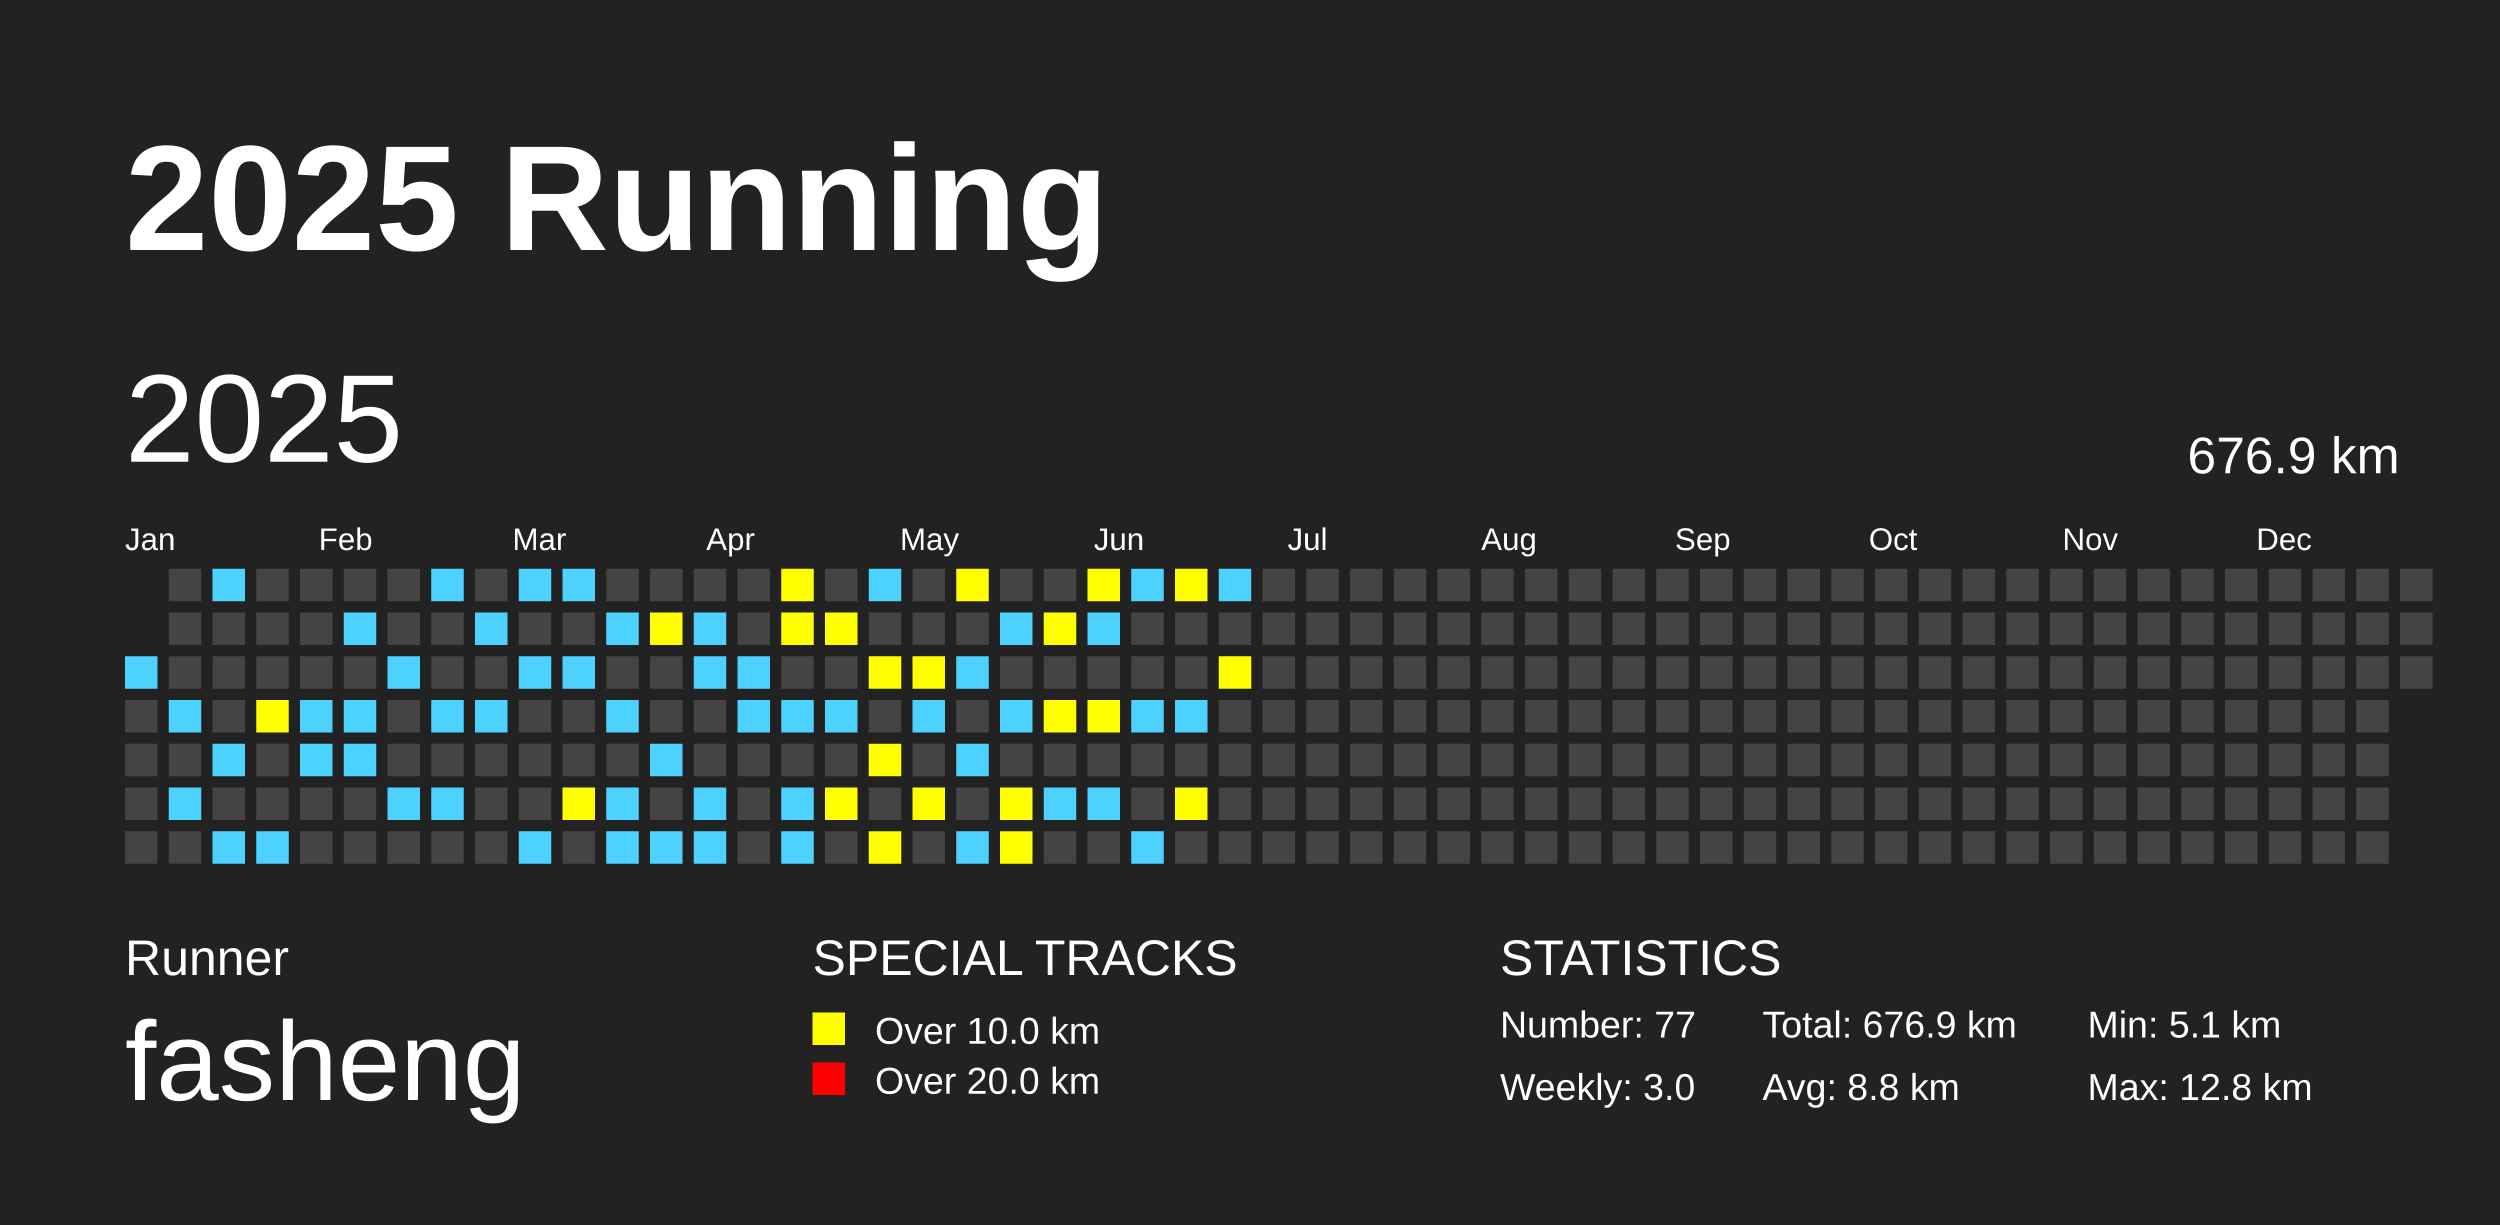
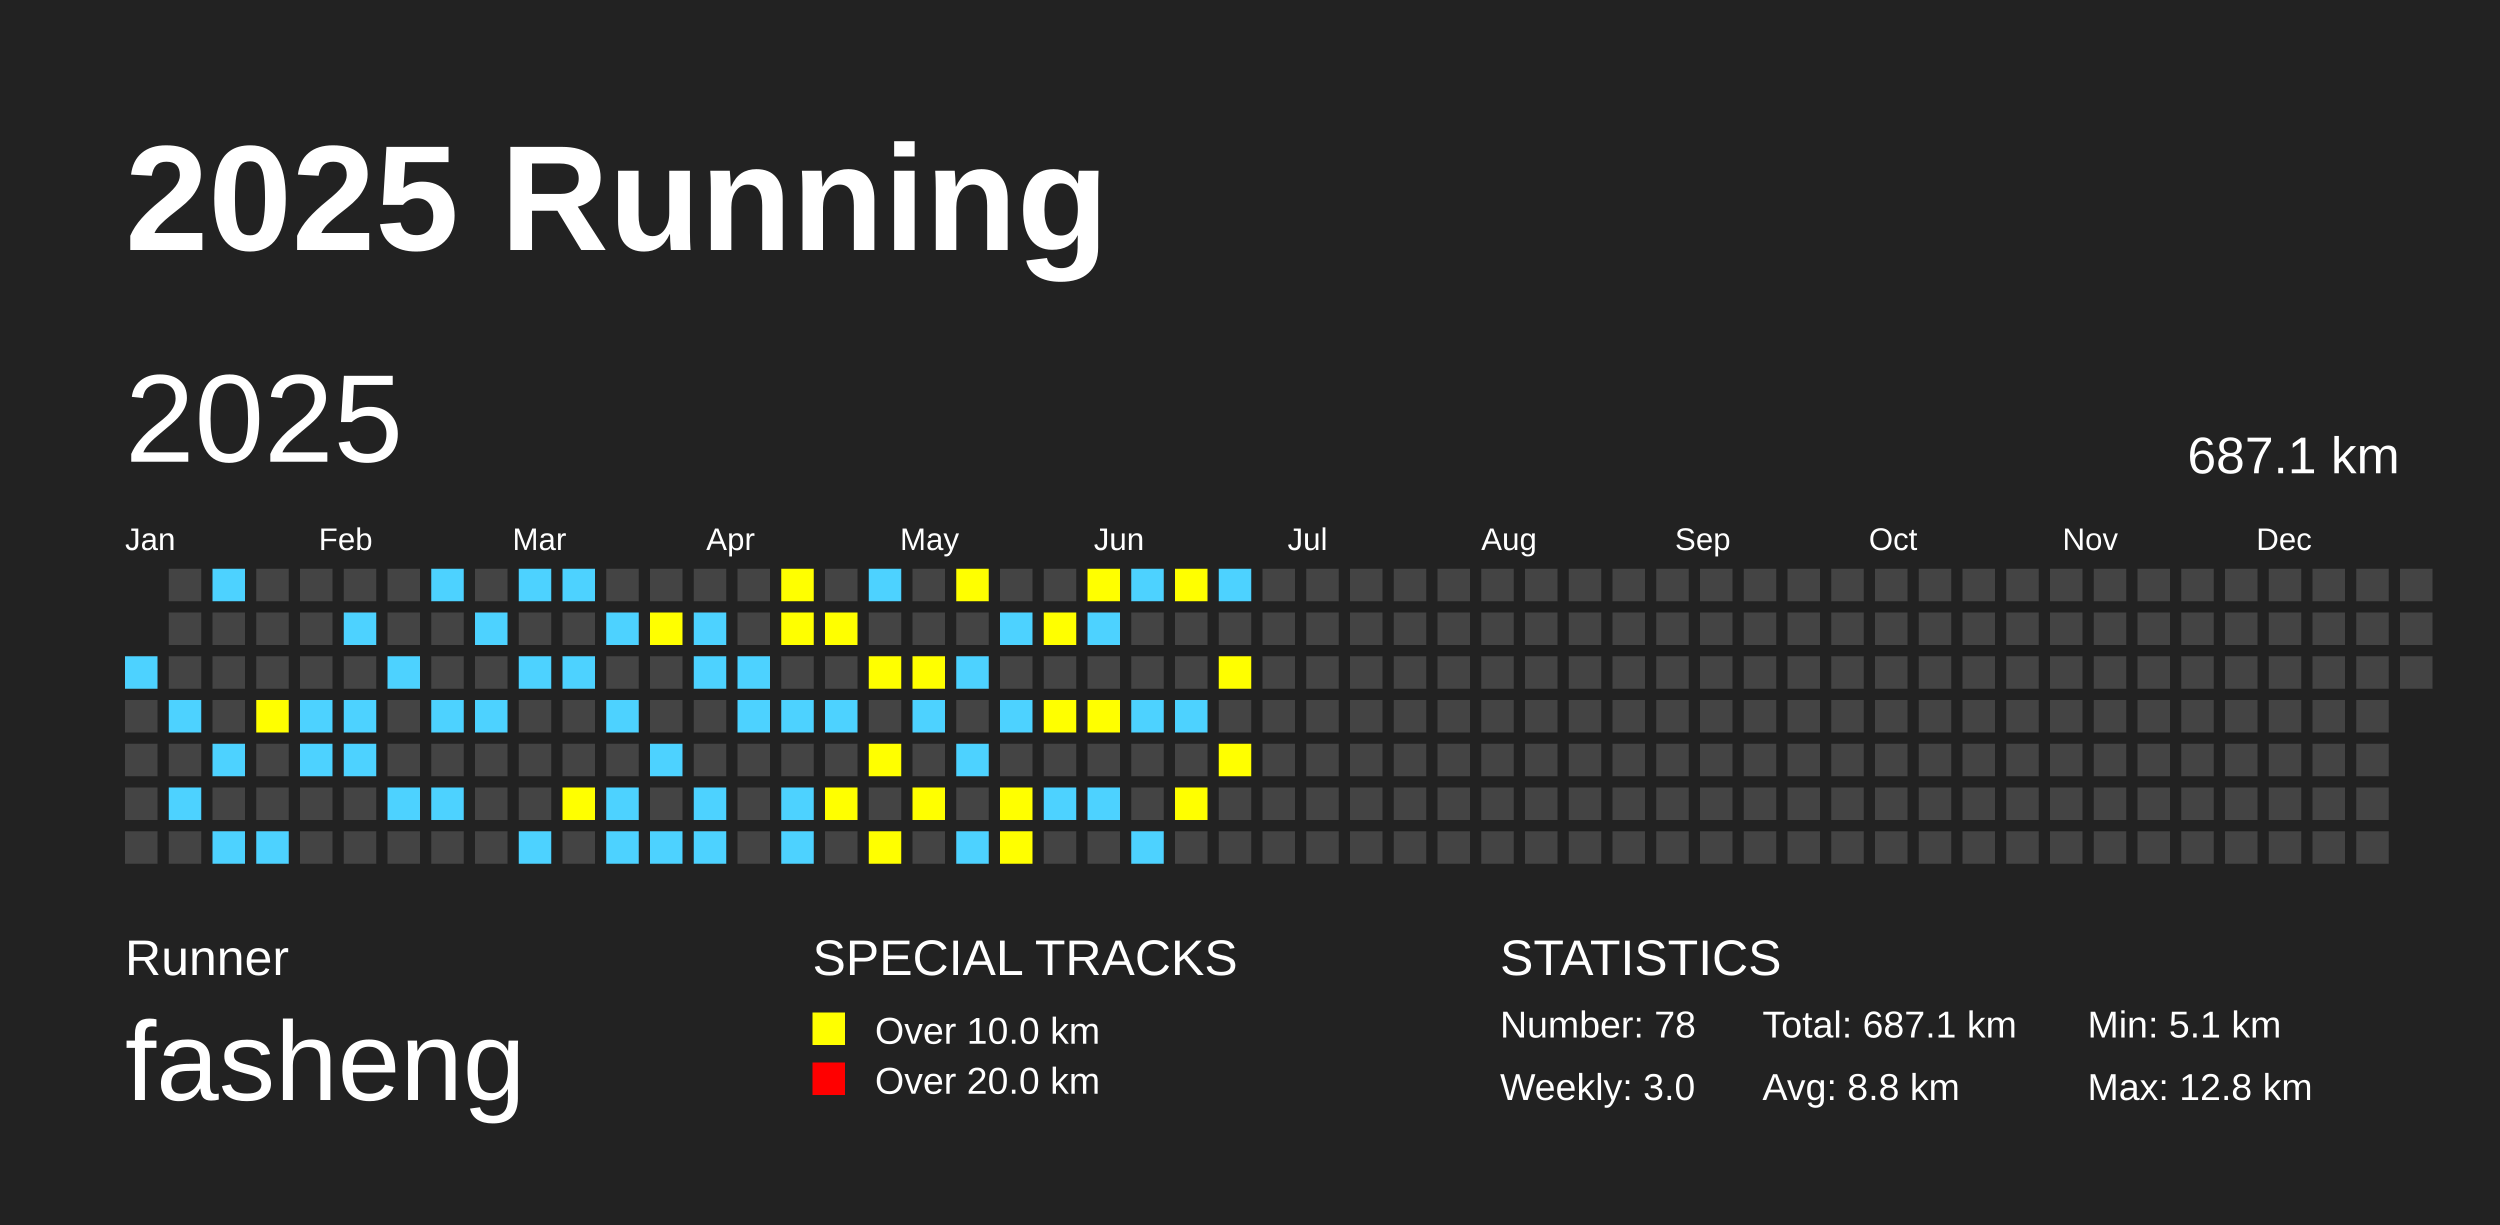
<svg xmlns="http://www.w3.org/2000/svg" baseProfile="full" height="98mm" version="1.1" viewBox="0,0,200,98" width="200mm">
  <defs />
  <rect fill="#222222" height="98" width="200" x="0" y="0" />
  <text fill="#FFFFFF" style="font-size:12px; font-family:Arial; font-weight:bold;" x="10" y="20">2025 Running</text>
  <text fill="#FFFFFF" style="font-size:4px; font-family:Arial" x="10" y="78">Runner</text>
  <text fill="#FFFFFF" style="font-size:9px; font-family:Arial" x="10" y="88">fasheng</text>
  <text fill="#FFFFFF" style="font-size:4px; font-family:Arial" x="65" y="78">SPECIAL TRACKS</text>
  <rect fill="yellow" height="2.6" width="2.6" x="65" y="81" />
  <text fill="#FFFFFF" style="font-size:3px; font-family:Arial" x="70" y="83.5">Over 10.0 km</text>
  <rect fill="red" height="2.6" width="2.6" x="65" y="85" />
  <text fill="#FFFFFF" style="font-size:3px; font-family:Arial" x="70" y="87.5">Over 20.0 km</text>
  <text fill="#FFFFFF" style="font-size:4px; font-family:Arial" x="120" y="78">STATISTICS</text>
-   <text fill="#FFFFFF" style="font-size:3px; font-family:Arial" x="120" y="83">Number: 77</text>
+   <text fill="#FFFFFF" style="font-size:3px; font-family:Arial" x="120" y="83">Number: 78</text>
  <text fill="#FFFFFF" style="font-size:3px; font-family:Arial" x="120" y="88">Weekly: 3.0</text>
-   <text fill="#FFFFFF" style="font-size:3px; font-family:Arial" x="141" y="83">Total: 676.9 km</text>
+   <text fill="#FFFFFF" style="font-size:3px; font-family:Arial" x="141" y="83">Total: 687.1 km</text>
  <text fill="#FFFFFF" style="font-size:3px; font-family:Arial" x="141" y="88">Avg: 8.8 km</text>
  <text fill="#FFFFFF" style="font-size:3px; font-family:Arial" x="167" y="83">Min: 5.1 km</text>
  <text fill="#FFFFFF" style="font-size:3px; font-family:Arial" x="167" y="88">Max: 12.8 km</text>
  <text dominant-baseline="hanging" fill="#FFFFFF" style="font-size:10.0px; font-family:Arial;" x="10" y="30">2025</text>
-   <text dominant-baseline="hanging" fill="#FFFFFF" style="font-size:4.125px; font-family:Arial;" x="175" y="35">676.9 km</text>
+   <text dominant-baseline="hanging" fill="#FFFFFF" style="font-size:4.125px; font-family:Arial;" x="175" y="35">687.1 km</text>
  <text fill="#FFFFFF" style="font-size:2.5px; font-family:Arial" x="10.0" y="44">Jan</text>
  <text fill="#FFFFFF" style="font-size:2.5px; font-family:Arial" x="25.5" y="44">Feb</text>
  <text fill="#FFFFFF" style="font-size:2.5px; font-family:Arial" x="41.0" y="44">Mar</text>
  <text fill="#FFFFFF" style="font-size:2.5px; font-family:Arial" x="56.5" y="44">Apr</text>
  <text fill="#FFFFFF" style="font-size:2.5px; font-family:Arial" x="72.0" y="44">May</text>
  <text fill="#FFFFFF" style="font-size:2.5px; font-family:Arial" x="87.5" y="44">Jun</text>
  <text fill="#FFFFFF" style="font-size:2.5px; font-family:Arial" x="103.0" y="44">Jul</text>
  <text fill="#FFFFFF" style="font-size:2.5px; font-family:Arial" x="118.5" y="44">Aug</text>
  <text fill="#FFFFFF" style="font-size:2.5px; font-family:Arial" x="134.0" y="44">Sep</text>
  <text fill="#FFFFFF" style="font-size:2.5px; font-family:Arial" x="149.5" y="44">Oct</text>
  <text fill="#FFFFFF" style="font-size:2.5px; font-family:Arial" x="165.0" y="44">Nov</text>
  <text fill="#FFFFFF" style="font-size:2.5px; font-family:Arial" x="180.5" y="44">Dec</text>
  <rect fill="#4DD2FF" height="2.6" width="2.6" x="10.0" y="52.5" />
  <rect fill="#444444" height="2.6" width="2.6" x="10.0" y="56.0" />
  <rect fill="#444444" height="2.6" width="2.6" x="10.0" y="59.5" />
  <rect fill="#444444" height="2.6" width="2.6" x="10.0" y="63.0" />
  <rect fill="#444444" height="2.6" width="2.6" x="10.0" y="66.5" />
  <rect fill="#444444" height="2.6" width="2.6" x="13.5" y="45.5" />
  <rect fill="#444444" height="2.6" width="2.6" x="13.5" y="49.0" />
  <rect fill="#444444" height="2.6" width="2.6" x="13.5" y="52.5" />
  <rect fill="#4DD2FF" height="2.6" width="2.6" x="13.5" y="56.0" />
  <rect fill="#444444" height="2.6" width="2.6" x="13.5" y="59.5" />
  <rect fill="#4DD2FF" height="2.6" width="2.6" x="13.5" y="63.0" />
  <rect fill="#444444" height="2.6" width="2.6" x="13.5" y="66.5" />
  <rect fill="#4DD2FF" height="2.6" width="2.6" x="17.0" y="45.5" />
  <rect fill="#444444" height="2.6" width="2.6" x="17.0" y="49.0" />
  <rect fill="#444444" height="2.6" width="2.6" x="17.0" y="52.5" />
  <rect fill="#444444" height="2.6" width="2.6" x="17.0" y="56.0" />
  <rect fill="#4DD2FF" height="2.6" width="2.6" x="17.0" y="59.5" />
  <rect fill="#444444" height="2.6" width="2.6" x="17.0" y="63.0" />
  <rect fill="#4DD2FF" height="2.6" width="2.6" x="17.0" y="66.5" />
  <rect fill="#444444" height="2.6" width="2.6" x="20.5" y="45.5" />
  <rect fill="#444444" height="2.6" width="2.6" x="20.5" y="49.0" />
  <rect fill="#444444" height="2.6" width="2.6" x="20.5" y="52.5" />
  <rect fill="yellow" height="2.6" width="2.6" x="20.5" y="56.0" />
  <rect fill="#444444" height="2.6" width="2.6" x="20.5" y="59.5" />
  <rect fill="#444444" height="2.6" width="2.6" x="20.5" y="63.0" />
  <rect fill="#4DD2FF" height="2.6" width="2.6" x="20.5" y="66.5" />
  <rect fill="#444444" height="2.6" width="2.6" x="24.0" y="45.5" />
  <rect fill="#444444" height="2.6" width="2.6" x="24.0" y="49.0" />
  <rect fill="#444444" height="2.6" width="2.6" x="24.0" y="52.5" />
  <rect fill="#4DD2FF" height="2.6" width="2.6" x="24.0" y="56.0" />
  <rect fill="#4DD2FF" height="2.6" width="2.6" x="24.0" y="59.5" />
  <rect fill="#444444" height="2.6" width="2.6" x="24.0" y="63.0" />
  <rect fill="#444444" height="2.6" width="2.6" x="24.0" y="66.5" />
  <rect fill="#444444" height="2.6" width="2.6" x="27.5" y="45.5" />
  <rect fill="#4DD2FF" height="2.6" width="2.6" x="27.5" y="49.0" />
  <rect fill="#444444" height="2.6" width="2.6" x="27.5" y="52.5" />
  <rect fill="#4DD2FF" height="2.6" width="2.6" x="27.5" y="56.0" />
  <rect fill="#4DD2FF" height="2.6" width="2.6" x="27.5" y="59.5" />
  <rect fill="#444444" height="2.6" width="2.6" x="27.5" y="63.0" />
  <rect fill="#444444" height="2.6" width="2.6" x="27.5" y="66.5" />
  <rect fill="#444444" height="2.6" width="2.6" x="31.0" y="45.5" />
  <rect fill="#444444" height="2.6" width="2.6" x="31.0" y="49.0" />
  <rect fill="#4DD2FF" height="2.6" width="2.6" x="31.0" y="52.5" />
  <rect fill="#444444" height="2.6" width="2.6" x="31.0" y="56.0" />
  <rect fill="#444444" height="2.6" width="2.6" x="31.0" y="59.5" />
  <rect fill="#4DD2FF" height="2.6" width="2.6" x="31.0" y="63.0" />
  <rect fill="#444444" height="2.6" width="2.6" x="31.0" y="66.5" />
  <rect fill="#4DD2FF" height="2.6" width="2.6" x="34.5" y="45.5" />
  <rect fill="#444444" height="2.6" width="2.6" x="34.5" y="49.0" />
  <rect fill="#444444" height="2.6" width="2.6" x="34.5" y="52.5" />
  <rect fill="#4DD2FF" height="2.6" width="2.6" x="34.5" y="56.0" />
  <rect fill="#444444" height="2.6" width="2.6" x="34.5" y="59.5" />
  <rect fill="#4DD2FF" height="2.6" width="2.6" x="34.5" y="63.0" />
  <rect fill="#444444" height="2.6" width="2.6" x="34.5" y="66.5" />
  <rect fill="#444444" height="2.6" width="2.6" x="38.0" y="45.5" />
  <rect fill="#4DD2FF" height="2.6" width="2.6" x="38.0" y="49.0" />
  <rect fill="#444444" height="2.6" width="2.6" x="38.0" y="52.5" />
  <rect fill="#4DD2FF" height="2.6" width="2.6" x="38.0" y="56.0" />
  <rect fill="#444444" height="2.6" width="2.6" x="38.0" y="59.5" />
  <rect fill="#444444" height="2.6" width="2.6" x="38.0" y="63.0" />
  <rect fill="#444444" height="2.6" width="2.6" x="38.0" y="66.5" />
  <rect fill="#4DD2FF" height="2.6" width="2.6" x="41.5" y="45.5" />
  <rect fill="#444444" height="2.6" width="2.6" x="41.5" y="49.0" />
  <rect fill="#4DD2FF" height="2.6" width="2.6" x="41.5" y="52.5" />
  <rect fill="#444444" height="2.6" width="2.6" x="41.5" y="56.0" />
  <rect fill="#444444" height="2.6" width="2.6" x="41.5" y="59.5" />
  <rect fill="#444444" height="2.6" width="2.6" x="41.5" y="63.0" />
  <rect fill="#4DD2FF" height="2.6" width="2.6" x="41.5" y="66.5" />
  <rect fill="#4DD2FF" height="2.6" width="2.6" x="45.0" y="45.5" />
  <rect fill="#444444" height="2.6" width="2.6" x="45.0" y="49.0" />
  <rect fill="#4DD2FF" height="2.6" width="2.6" x="45.0" y="52.5" />
  <rect fill="#444444" height="2.6" width="2.6" x="45.0" y="56.0" />
  <rect fill="#444444" height="2.6" width="2.6" x="45.0" y="59.5" />
  <rect fill="yellow" height="2.6" width="2.6" x="45.0" y="63.0" />
  <rect fill="#444444" height="2.6" width="2.6" x="45.0" y="66.5" />
  <rect fill="#444444" height="2.6" width="2.6" x="48.5" y="45.5" />
  <rect fill="#4DD2FF" height="2.6" width="2.6" x="48.5" y="49.0" />
  <rect fill="#444444" height="2.6" width="2.6" x="48.5" y="52.5" />
  <rect fill="#4DD2FF" height="2.6" width="2.6" x="48.5" y="56.0" />
  <rect fill="#444444" height="2.6" width="2.6" x="48.5" y="59.5" />
  <rect fill="#4DD2FF" height="2.6" width="2.6" x="48.5" y="63.0" />
  <rect fill="#4DD2FF" height="2.6" width="2.6" x="48.5" y="66.5" />
  <rect fill="#444444" height="2.6" width="2.6" x="52.0" y="45.5" />
  <rect fill="yellow" height="2.6" width="2.6" x="52.0" y="49.0" />
  <rect fill="#444444" height="2.6" width="2.6" x="52.0" y="52.5" />
  <rect fill="#444444" height="2.6" width="2.6" x="52.0" y="56.0" />
  <rect fill="#4DD2FF" height="2.6" width="2.6" x="52.0" y="59.5" />
  <rect fill="#444444" height="2.6" width="2.6" x="52.0" y="63.0" />
  <rect fill="#4DD2FF" height="2.6" width="2.6" x="52.0" y="66.5" />
  <rect fill="#444444" height="2.6" width="2.6" x="55.5" y="45.5" />
  <rect fill="#4DD2FF" height="2.6" width="2.6" x="55.5" y="49.0" />
  <rect fill="#4DD2FF" height="2.6" width="2.6" x="55.5" y="52.5" />
  <rect fill="#444444" height="2.6" width="2.6" x="55.5" y="56.0" />
  <rect fill="#444444" height="2.6" width="2.6" x="55.5" y="59.5" />
  <rect fill="#4DD2FF" height="2.6" width="2.6" x="55.5" y="63.0" />
  <rect fill="#4DD2FF" height="2.6" width="2.6" x="55.5" y="66.5" />
  <rect fill="#444444" height="2.6" width="2.6" x="59.0" y="45.5" />
  <rect fill="#444444" height="2.6" width="2.6" x="59.0" y="49.0" />
  <rect fill="#4DD2FF" height="2.6" width="2.6" x="59.0" y="52.5" />
  <rect fill="#4DD2FF" height="2.6" width="2.6" x="59.0" y="56.0" />
  <rect fill="#444444" height="2.6" width="2.6" x="59.0" y="59.5" />
  <rect fill="#444444" height="2.6" width="2.6" x="59.0" y="63.0" />
  <rect fill="#444444" height="2.6" width="2.6" x="59.0" y="66.5" />
  <rect fill="yellow" height="2.6" width="2.6" x="62.5" y="45.5" />
  <rect fill="yellow" height="2.6" width="2.6" x="62.5" y="49.0" />
  <rect fill="#444444" height="2.6" width="2.6" x="62.5" y="52.5" />
  <rect fill="#4DD2FF" height="2.6" width="2.6" x="62.5" y="56.0" />
  <rect fill="#444444" height="2.6" width="2.6" x="62.5" y="59.5" />
  <rect fill="#4DD2FF" height="2.6" width="2.6" x="62.5" y="63.0" />
  <rect fill="#4DD2FF" height="2.6" width="2.6" x="62.5" y="66.5" />
  <rect fill="#444444" height="2.6" width="2.6" x="66.0" y="45.5" />
  <rect fill="yellow" height="2.6" width="2.6" x="66.0" y="49.0" />
  <rect fill="#444444" height="2.6" width="2.6" x="66.0" y="52.5" />
  <rect fill="#4DD2FF" height="2.6" width="2.6" x="66.0" y="56.0" />
  <rect fill="#444444" height="2.6" width="2.6" x="66.0" y="59.5" />
  <rect fill="yellow" height="2.6" width="2.6" x="66.0" y="63.0" />
  <rect fill="#444444" height="2.6" width="2.6" x="66.0" y="66.5" />
  <rect fill="#4DD2FF" height="2.6" width="2.6" x="69.5" y="45.5" />
  <rect fill="#444444" height="2.6" width="2.6" x="69.5" y="49.0" />
  <rect fill="yellow" height="2.6" width="2.6" x="69.5" y="52.5" />
  <rect fill="#444444" height="2.6" width="2.6" x="69.5" y="56.0" />
  <rect fill="yellow" height="2.6" width="2.6" x="69.5" y="59.5" />
  <rect fill="#444444" height="2.6" width="2.6" x="69.5" y="63.0" />
  <rect fill="yellow" height="2.6" width="2.6" x="69.5" y="66.5" />
  <rect fill="#444444" height="2.6" width="2.6" x="73.0" y="45.5" />
  <rect fill="#444444" height="2.6" width="2.6" x="73.0" y="49.0" />
  <rect fill="yellow" height="2.6" width="2.6" x="73.0" y="52.5" />
  <rect fill="#4DD2FF" height="2.6" width="2.6" x="73.0" y="56.0" />
  <rect fill="#444444" height="2.6" width="2.6" x="73.0" y="59.5" />
  <rect fill="yellow" height="2.6" width="2.6" x="73.0" y="63.0" />
  <rect fill="#444444" height="2.6" width="2.6" x="73.0" y="66.5" />
  <rect fill="yellow" height="2.6" width="2.6" x="76.5" y="45.5" />
  <rect fill="#444444" height="2.6" width="2.6" x="76.5" y="49.0" />
  <rect fill="#4DD2FF" height="2.6" width="2.6" x="76.5" y="52.5" />
  <rect fill="#444444" height="2.6" width="2.6" x="76.5" y="56.0" />
  <rect fill="#4DD2FF" height="2.6" width="2.6" x="76.5" y="59.5" />
  <rect fill="#444444" height="2.6" width="2.6" x="76.5" y="63.0" />
  <rect fill="#4DD2FF" height="2.6" width="2.6" x="76.5" y="66.5" />
  <rect fill="#444444" height="2.6" width="2.6" x="80.0" y="45.5" />
  <rect fill="#4DD2FF" height="2.6" width="2.6" x="80.0" y="49.0" />
  <rect fill="#444444" height="2.6" width="2.6" x="80.0" y="52.5" />
  <rect fill="#4DD2FF" height="2.6" width="2.6" x="80.0" y="56.0" />
  <rect fill="#444444" height="2.6" width="2.6" x="80.0" y="59.5" />
  <rect fill="yellow" height="2.6" width="2.6" x="80.0" y="63.0" />
  <rect fill="yellow" height="2.6" width="2.6" x="80.0" y="66.5" />
  <rect fill="#444444" height="2.6" width="2.6" x="83.5" y="45.5" />
  <rect fill="yellow" height="2.6" width="2.6" x="83.5" y="49.0" />
  <rect fill="#444444" height="2.6" width="2.6" x="83.5" y="52.5" />
  <rect fill="yellow" height="2.6" width="2.6" x="83.5" y="56.0" />
  <rect fill="#444444" height="2.6" width="2.6" x="83.5" y="59.5" />
  <rect fill="#4DD2FF" height="2.6" width="2.6" x="83.5" y="63.0" />
  <rect fill="#444444" height="2.6" width="2.6" x="83.5" y="66.5" />
  <rect fill="yellow" height="2.6" width="2.6" x="87.0" y="45.5" />
  <rect fill="#4DD2FF" height="2.6" width="2.6" x="87.0" y="49.0" />
  <rect fill="#444444" height="2.6" width="2.6" x="87.0" y="52.5" />
  <rect fill="yellow" height="2.6" width="2.6" x="87.0" y="56.0" />
  <rect fill="#444444" height="2.6" width="2.6" x="87.0" y="59.5" />
  <rect fill="#4DD2FF" height="2.6" width="2.6" x="87.0" y="63.0" />
  <rect fill="#444444" height="2.6" width="2.6" x="87.0" y="66.5" />
  <rect fill="#4DD2FF" height="2.6" width="2.6" x="90.5" y="45.5" />
  <rect fill="#444444" height="2.6" width="2.6" x="90.5" y="49.0" />
  <rect fill="#444444" height="2.6" width="2.6" x="90.5" y="52.5" />
  <rect fill="#4DD2FF" height="2.6" width="2.6" x="90.5" y="56.0" />
  <rect fill="#444444" height="2.6" width="2.6" x="90.5" y="59.5" />
  <rect fill="#444444" height="2.6" width="2.6" x="90.5" y="63.0" />
  <rect fill="#4DD2FF" height="2.6" width="2.6" x="90.5" y="66.5" />
  <rect fill="yellow" height="2.6" width="2.6" x="94.0" y="45.5" />
  <rect fill="#444444" height="2.6" width="2.6" x="94.0" y="49.0" />
  <rect fill="#444444" height="2.6" width="2.6" x="94.0" y="52.5" />
  <rect fill="#4DD2FF" height="2.6" width="2.6" x="94.0" y="56.0" />
  <rect fill="#444444" height="2.6" width="2.6" x="94.0" y="59.5" />
  <rect fill="yellow" height="2.6" width="2.6" x="94.0" y="63.0" />
  <rect fill="#444444" height="2.6" width="2.6" x="94.0" y="66.5" />
  <rect fill="#4DD2FF" height="2.6" width="2.6" x="97.5" y="45.5" />
  <rect fill="#444444" height="2.6" width="2.6" x="97.5" y="49.0" />
  <rect fill="yellow" height="2.6" width="2.6" x="97.5" y="52.5" />
  <rect fill="#444444" height="2.6" width="2.6" x="97.5" y="56.0" />
-   <rect fill="#444444" height="2.6" width="2.6" x="97.5" y="59.5" />
+   <rect fill="yellow" height="2.6" width="2.6" x="97.5" y="59.5" />
  <rect fill="#444444" height="2.6" width="2.6" x="97.5" y="63.0" />
  <rect fill="#444444" height="2.6" width="2.6" x="97.5" y="66.5" />
  <rect fill="#444444" height="2.6" width="2.6" x="101.0" y="45.5" />
  <rect fill="#444444" height="2.6" width="2.6" x="101.0" y="49.0" />
  <rect fill="#444444" height="2.6" width="2.6" x="101.0" y="52.5" />
  <rect fill="#444444" height="2.6" width="2.6" x="101.0" y="56.0" />
  <rect fill="#444444" height="2.6" width="2.6" x="101.0" y="59.5" />
  <rect fill="#444444" height="2.6" width="2.6" x="101.0" y="63.0" />
  <rect fill="#444444" height="2.6" width="2.6" x="101.0" y="66.5" />
  <rect fill="#444444" height="2.6" width="2.6" x="104.5" y="45.5" />
  <rect fill="#444444" height="2.6" width="2.6" x="104.5" y="49.0" />
  <rect fill="#444444" height="2.6" width="2.6" x="104.5" y="52.5" />
  <rect fill="#444444" height="2.6" width="2.6" x="104.5" y="56.0" />
  <rect fill="#444444" height="2.6" width="2.6" x="104.5" y="59.5" />
  <rect fill="#444444" height="2.6" width="2.6" x="104.5" y="63.0" />
  <rect fill="#444444" height="2.6" width="2.6" x="104.5" y="66.5" />
  <rect fill="#444444" height="2.6" width="2.6" x="108.0" y="45.5" />
  <rect fill="#444444" height="2.6" width="2.6" x="108.0" y="49.0" />
  <rect fill="#444444" height="2.6" width="2.6" x="108.0" y="52.5" />
  <rect fill="#444444" height="2.6" width="2.6" x="108.0" y="56.0" />
  <rect fill="#444444" height="2.6" width="2.6" x="108.0" y="59.5" />
  <rect fill="#444444" height="2.6" width="2.6" x="108.0" y="63.0" />
  <rect fill="#444444" height="2.6" width="2.6" x="108.0" y="66.5" />
  <rect fill="#444444" height="2.6" width="2.6" x="111.5" y="45.5" />
  <rect fill="#444444" height="2.6" width="2.6" x="111.5" y="49.0" />
  <rect fill="#444444" height="2.6" width="2.6" x="111.5" y="52.5" />
  <rect fill="#444444" height="2.6" width="2.6" x="111.5" y="56.0" />
  <rect fill="#444444" height="2.6" width="2.6" x="111.5" y="59.5" />
  <rect fill="#444444" height="2.6" width="2.6" x="111.5" y="63.0" />
  <rect fill="#444444" height="2.6" width="2.6" x="111.5" y="66.5" />
  <rect fill="#444444" height="2.6" width="2.6" x="115.0" y="45.5" />
  <rect fill="#444444" height="2.6" width="2.6" x="115.0" y="49.0" />
  <rect fill="#444444" height="2.6" width="2.6" x="115.0" y="52.5" />
  <rect fill="#444444" height="2.6" width="2.6" x="115.0" y="56.0" />
  <rect fill="#444444" height="2.6" width="2.6" x="115.0" y="59.5" />
  <rect fill="#444444" height="2.6" width="2.6" x="115.0" y="63.0" />
  <rect fill="#444444" height="2.6" width="2.6" x="115.0" y="66.5" />
  <rect fill="#444444" height="2.6" width="2.6" x="118.5" y="45.5" />
  <rect fill="#444444" height="2.6" width="2.6" x="118.5" y="49.0" />
  <rect fill="#444444" height="2.6" width="2.6" x="118.5" y="52.5" />
  <rect fill="#444444" height="2.6" width="2.6" x="118.5" y="56.0" />
  <rect fill="#444444" height="2.6" width="2.6" x="118.5" y="59.5" />
  <rect fill="#444444" height="2.6" width="2.6" x="118.5" y="63.0" />
  <rect fill="#444444" height="2.6" width="2.6" x="118.5" y="66.5" />
  <rect fill="#444444" height="2.6" width="2.6" x="122.0" y="45.5" />
  <rect fill="#444444" height="2.6" width="2.6" x="122.0" y="49.0" />
  <rect fill="#444444" height="2.6" width="2.6" x="122.0" y="52.5" />
  <rect fill="#444444" height="2.6" width="2.6" x="122.0" y="56.0" />
  <rect fill="#444444" height="2.6" width="2.6" x="122.0" y="59.5" />
  <rect fill="#444444" height="2.6" width="2.6" x="122.0" y="63.0" />
  <rect fill="#444444" height="2.6" width="2.6" x="122.0" y="66.5" />
  <rect fill="#444444" height="2.6" width="2.6" x="125.5" y="45.5" />
  <rect fill="#444444" height="2.6" width="2.6" x="125.5" y="49.0" />
  <rect fill="#444444" height="2.6" width="2.6" x="125.5" y="52.5" />
  <rect fill="#444444" height="2.6" width="2.6" x="125.5" y="56.0" />
  <rect fill="#444444" height="2.6" width="2.6" x="125.5" y="59.5" />
  <rect fill="#444444" height="2.6" width="2.6" x="125.5" y="63.0" />
  <rect fill="#444444" height="2.6" width="2.6" x="125.5" y="66.5" />
  <rect fill="#444444" height="2.6" width="2.6" x="129.0" y="45.5" />
  <rect fill="#444444" height="2.6" width="2.6" x="129.0" y="49.0" />
  <rect fill="#444444" height="2.6" width="2.6" x="129.0" y="52.5" />
  <rect fill="#444444" height="2.6" width="2.6" x="129.0" y="56.0" />
  <rect fill="#444444" height="2.6" width="2.6" x="129.0" y="59.5" />
  <rect fill="#444444" height="2.6" width="2.6" x="129.0" y="63.0" />
  <rect fill="#444444" height="2.6" width="2.6" x="129.0" y="66.5" />
  <rect fill="#444444" height="2.6" width="2.6" x="132.5" y="45.5" />
  <rect fill="#444444" height="2.6" width="2.6" x="132.5" y="49.0" />
  <rect fill="#444444" height="2.6" width="2.6" x="132.5" y="52.5" />
  <rect fill="#444444" height="2.6" width="2.6" x="132.5" y="56.0" />
  <rect fill="#444444" height="2.6" width="2.6" x="132.5" y="59.5" />
  <rect fill="#444444" height="2.6" width="2.6" x="132.5" y="63.0" />
  <rect fill="#444444" height="2.6" width="2.6" x="132.5" y="66.5" />
  <rect fill="#444444" height="2.6" width="2.6" x="136.0" y="45.5" />
  <rect fill="#444444" height="2.6" width="2.6" x="136.0" y="49.0" />
  <rect fill="#444444" height="2.6" width="2.6" x="136.0" y="52.5" />
  <rect fill="#444444" height="2.6" width="2.6" x="136.0" y="56.0" />
  <rect fill="#444444" height="2.6" width="2.6" x="136.0" y="59.5" />
  <rect fill="#444444" height="2.6" width="2.6" x="136.0" y="63.0" />
  <rect fill="#444444" height="2.6" width="2.6" x="136.0" y="66.5" />
  <rect fill="#444444" height="2.6" width="2.6" x="139.5" y="45.5" />
  <rect fill="#444444" height="2.6" width="2.6" x="139.5" y="49.0" />
  <rect fill="#444444" height="2.6" width="2.6" x="139.5" y="52.5" />
  <rect fill="#444444" height="2.6" width="2.6" x="139.5" y="56.0" />
  <rect fill="#444444" height="2.6" width="2.6" x="139.5" y="59.5" />
  <rect fill="#444444" height="2.6" width="2.6" x="139.5" y="63.0" />
  <rect fill="#444444" height="2.6" width="2.6" x="139.5" y="66.5" />
  <rect fill="#444444" height="2.6" width="2.6" x="143.0" y="45.5" />
  <rect fill="#444444" height="2.6" width="2.6" x="143.0" y="49.0" />
  <rect fill="#444444" height="2.6" width="2.6" x="143.0" y="52.5" />
  <rect fill="#444444" height="2.6" width="2.6" x="143.0" y="56.0" />
  <rect fill="#444444" height="2.6" width="2.6" x="143.0" y="59.5" />
  <rect fill="#444444" height="2.6" width="2.6" x="143.0" y="63.0" />
  <rect fill="#444444" height="2.6" width="2.6" x="143.0" y="66.5" />
  <rect fill="#444444" height="2.6" width="2.6" x="146.5" y="45.5" />
  <rect fill="#444444" height="2.6" width="2.6" x="146.5" y="49.0" />
  <rect fill="#444444" height="2.6" width="2.6" x="146.5" y="52.5" />
  <rect fill="#444444" height="2.6" width="2.6" x="146.5" y="56.0" />
  <rect fill="#444444" height="2.6" width="2.6" x="146.5" y="59.5" />
  <rect fill="#444444" height="2.6" width="2.6" x="146.5" y="63.0" />
  <rect fill="#444444" height="2.6" width="2.6" x="146.5" y="66.5" />
  <rect fill="#444444" height="2.6" width="2.6" x="150.0" y="45.5" />
  <rect fill="#444444" height="2.6" width="2.6" x="150.0" y="49.0" />
  <rect fill="#444444" height="2.6" width="2.6" x="150.0" y="52.5" />
  <rect fill="#444444" height="2.6" width="2.6" x="150.0" y="56.0" />
  <rect fill="#444444" height="2.6" width="2.6" x="150.0" y="59.5" />
  <rect fill="#444444" height="2.6" width="2.6" x="150.0" y="63.0" />
  <rect fill="#444444" height="2.6" width="2.6" x="150.0" y="66.5" />
  <rect fill="#444444" height="2.6" width="2.6" x="153.5" y="45.5" />
  <rect fill="#444444" height="2.6" width="2.6" x="153.5" y="49.0" />
  <rect fill="#444444" height="2.6" width="2.6" x="153.5" y="52.5" />
  <rect fill="#444444" height="2.6" width="2.6" x="153.5" y="56.0" />
  <rect fill="#444444" height="2.6" width="2.6" x="153.5" y="59.5" />
  <rect fill="#444444" height="2.6" width="2.6" x="153.5" y="63.0" />
  <rect fill="#444444" height="2.6" width="2.6" x="153.5" y="66.5" />
  <rect fill="#444444" height="2.6" width="2.6" x="157.0" y="45.5" />
  <rect fill="#444444" height="2.6" width="2.6" x="157.0" y="49.0" />
  <rect fill="#444444" height="2.6" width="2.6" x="157.0" y="52.5" />
  <rect fill="#444444" height="2.6" width="2.6" x="157.0" y="56.0" />
  <rect fill="#444444" height="2.6" width="2.6" x="157.0" y="59.5" />
  <rect fill="#444444" height="2.6" width="2.6" x="157.0" y="63.0" />
  <rect fill="#444444" height="2.6" width="2.6" x="157.0" y="66.5" />
  <rect fill="#444444" height="2.6" width="2.6" x="160.5" y="45.5" />
  <rect fill="#444444" height="2.6" width="2.6" x="160.5" y="49.0" />
  <rect fill="#444444" height="2.6" width="2.6" x="160.5" y="52.5" />
  <rect fill="#444444" height="2.6" width="2.6" x="160.5" y="56.0" />
  <rect fill="#444444" height="2.6" width="2.6" x="160.5" y="59.5" />
  <rect fill="#444444" height="2.6" width="2.6" x="160.5" y="63.0" />
  <rect fill="#444444" height="2.6" width="2.6" x="160.5" y="66.5" />
  <rect fill="#444444" height="2.6" width="2.6" x="164.0" y="45.5" />
  <rect fill="#444444" height="2.6" width="2.6" x="164.0" y="49.0" />
  <rect fill="#444444" height="2.6" width="2.6" x="164.0" y="52.5" />
  <rect fill="#444444" height="2.6" width="2.6" x="164.0" y="56.0" />
  <rect fill="#444444" height="2.6" width="2.6" x="164.0" y="59.5" />
  <rect fill="#444444" height="2.6" width="2.6" x="164.0" y="63.0" />
  <rect fill="#444444" height="2.6" width="2.6" x="164.0" y="66.5" />
  <rect fill="#444444" height="2.6" width="2.6" x="167.5" y="45.5" />
  <rect fill="#444444" height="2.6" width="2.6" x="167.5" y="49.0" />
  <rect fill="#444444" height="2.6" width="2.6" x="167.5" y="52.5" />
  <rect fill="#444444" height="2.6" width="2.6" x="167.5" y="56.0" />
  <rect fill="#444444" height="2.6" width="2.6" x="167.5" y="59.5" />
  <rect fill="#444444" height="2.6" width="2.6" x="167.5" y="63.0" />
  <rect fill="#444444" height="2.6" width="2.6" x="167.5" y="66.5" />
  <rect fill="#444444" height="2.6" width="2.6" x="171.0" y="45.5" />
  <rect fill="#444444" height="2.6" width="2.6" x="171.0" y="49.0" />
  <rect fill="#444444" height="2.6" width="2.6" x="171.0" y="52.5" />
  <rect fill="#444444" height="2.6" width="2.6" x="171.0" y="56.0" />
  <rect fill="#444444" height="2.6" width="2.6" x="171.0" y="59.5" />
  <rect fill="#444444" height="2.6" width="2.6" x="171.0" y="63.0" />
  <rect fill="#444444" height="2.6" width="2.6" x="171.0" y="66.5" />
  <rect fill="#444444" height="2.6" width="2.6" x="174.5" y="45.5" />
  <rect fill="#444444" height="2.6" width="2.6" x="174.5" y="49.0" />
  <rect fill="#444444" height="2.6" width="2.6" x="174.5" y="52.5" />
  <rect fill="#444444" height="2.6" width="2.6" x="174.5" y="56.0" />
  <rect fill="#444444" height="2.6" width="2.6" x="174.5" y="59.5" />
  <rect fill="#444444" height="2.6" width="2.6" x="174.5" y="63.0" />
  <rect fill="#444444" height="2.6" width="2.6" x="174.5" y="66.5" />
  <rect fill="#444444" height="2.6" width="2.6" x="178.0" y="45.5" />
  <rect fill="#444444" height="2.6" width="2.6" x="178.0" y="49.0" />
  <rect fill="#444444" height="2.6" width="2.6" x="178.0" y="52.5" />
  <rect fill="#444444" height="2.6" width="2.6" x="178.0" y="56.0" />
  <rect fill="#444444" height="2.6" width="2.6" x="178.0" y="59.5" />
  <rect fill="#444444" height="2.6" width="2.6" x="178.0" y="63.0" />
  <rect fill="#444444" height="2.6" width="2.6" x="178.0" y="66.5" />
  <rect fill="#444444" height="2.6" width="2.6" x="181.5" y="45.5" />
  <rect fill="#444444" height="2.6" width="2.6" x="181.5" y="49.0" />
  <rect fill="#444444" height="2.6" width="2.6" x="181.5" y="52.5" />
  <rect fill="#444444" height="2.6" width="2.6" x="181.5" y="56.0" />
  <rect fill="#444444" height="2.6" width="2.6" x="181.5" y="59.5" />
  <rect fill="#444444" height="2.6" width="2.6" x="181.5" y="63.0" />
  <rect fill="#444444" height="2.6" width="2.6" x="181.5" y="66.5" />
  <rect fill="#444444" height="2.6" width="2.6" x="185.0" y="45.5" />
  <rect fill="#444444" height="2.6" width="2.6" x="185.0" y="49.0" />
  <rect fill="#444444" height="2.6" width="2.6" x="185.0" y="52.5" />
  <rect fill="#444444" height="2.6" width="2.6" x="185.0" y="56.0" />
  <rect fill="#444444" height="2.6" width="2.6" x="185.0" y="59.5" />
  <rect fill="#444444" height="2.6" width="2.6" x="185.0" y="63.0" />
  <rect fill="#444444" height="2.6" width="2.6" x="185.0" y="66.5" />
  <rect fill="#444444" height="2.6" width="2.6" x="188.5" y="45.5" />
  <rect fill="#444444" height="2.6" width="2.6" x="188.5" y="49.0" />
  <rect fill="#444444" height="2.6" width="2.6" x="188.5" y="52.5" />
  <rect fill="#444444" height="2.6" width="2.6" x="188.5" y="56.0" />
  <rect fill="#444444" height="2.6" width="2.6" x="188.5" y="59.5" />
  <rect fill="#444444" height="2.6" width="2.6" x="188.5" y="63.0" />
  <rect fill="#444444" height="2.6" width="2.6" x="188.5" y="66.5" />
  <rect fill="#444444" height="2.6" width="2.6" x="192.0" y="45.5" />
  <rect fill="#444444" height="2.6" width="2.6" x="192.0" y="49.0" />
  <rect fill="#444444" height="2.6" width="2.6" x="192.0" y="52.5" />
</svg>
